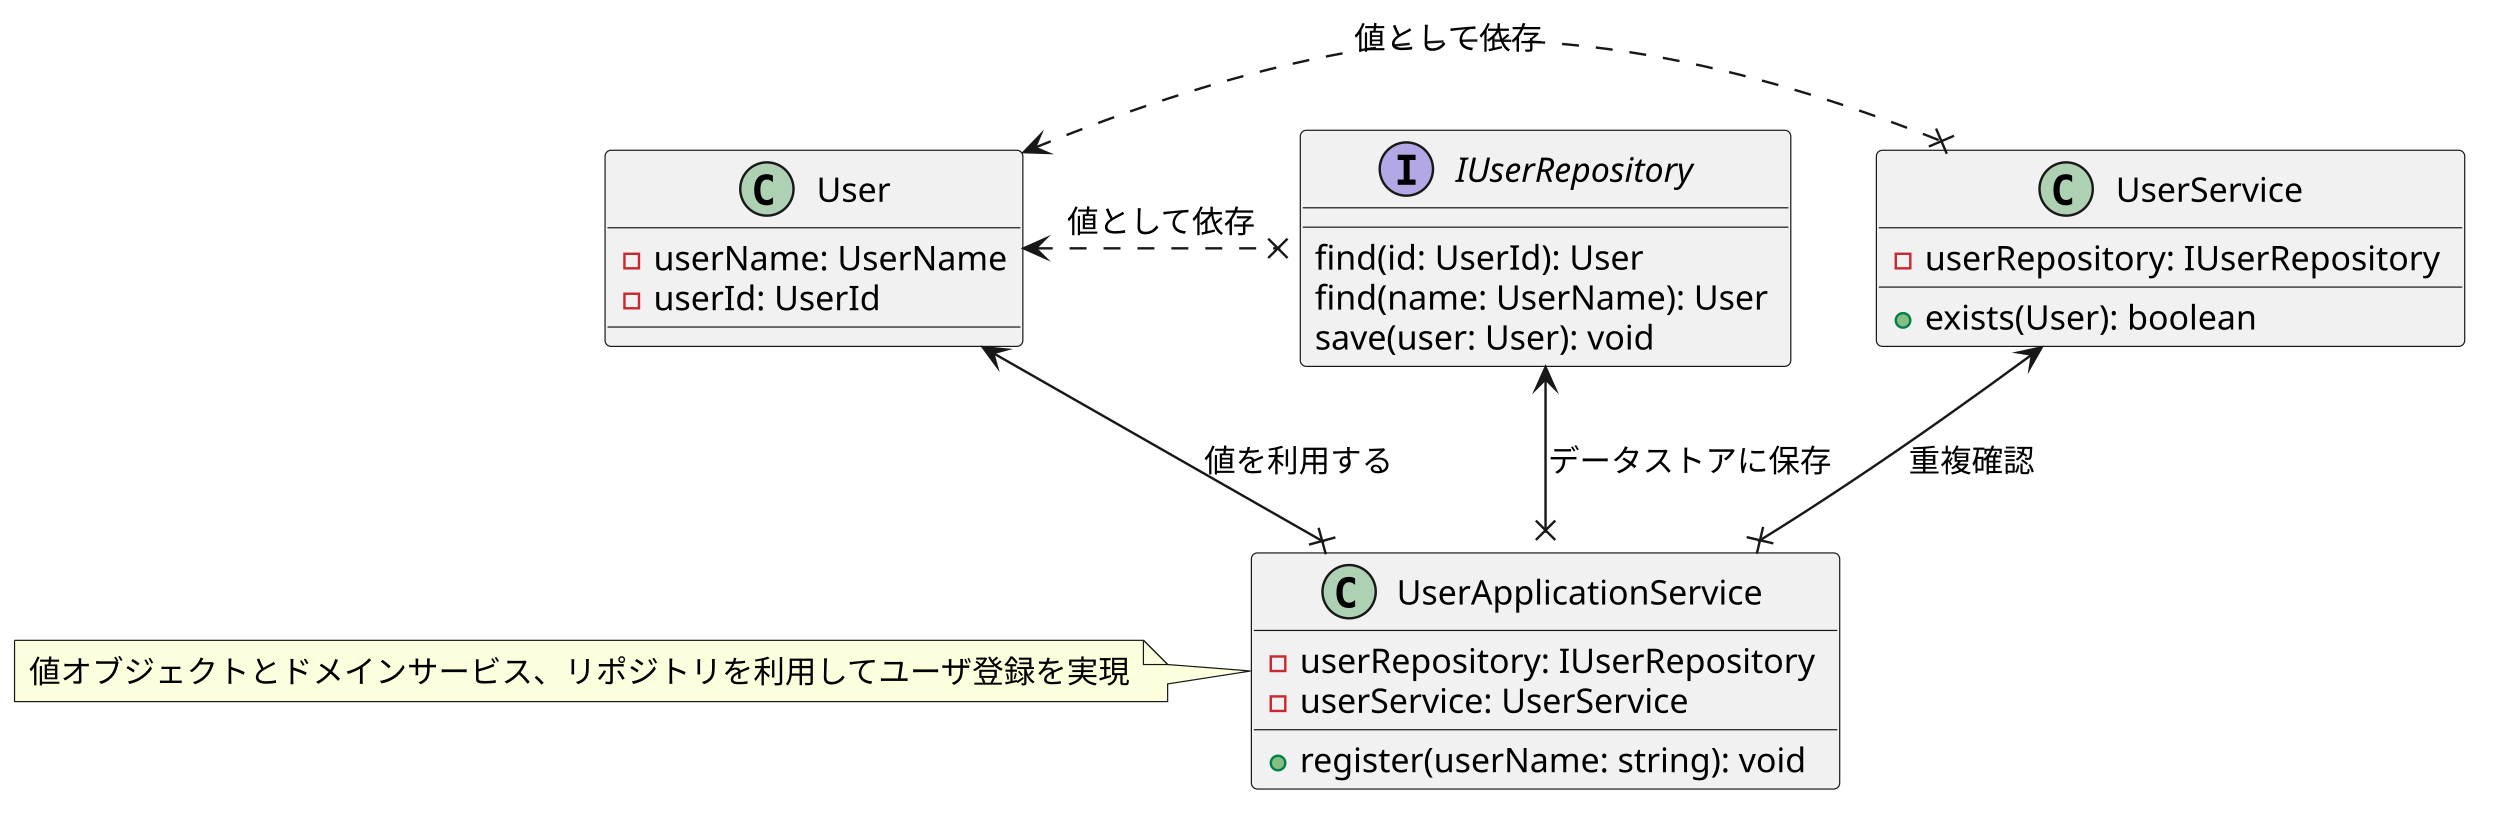
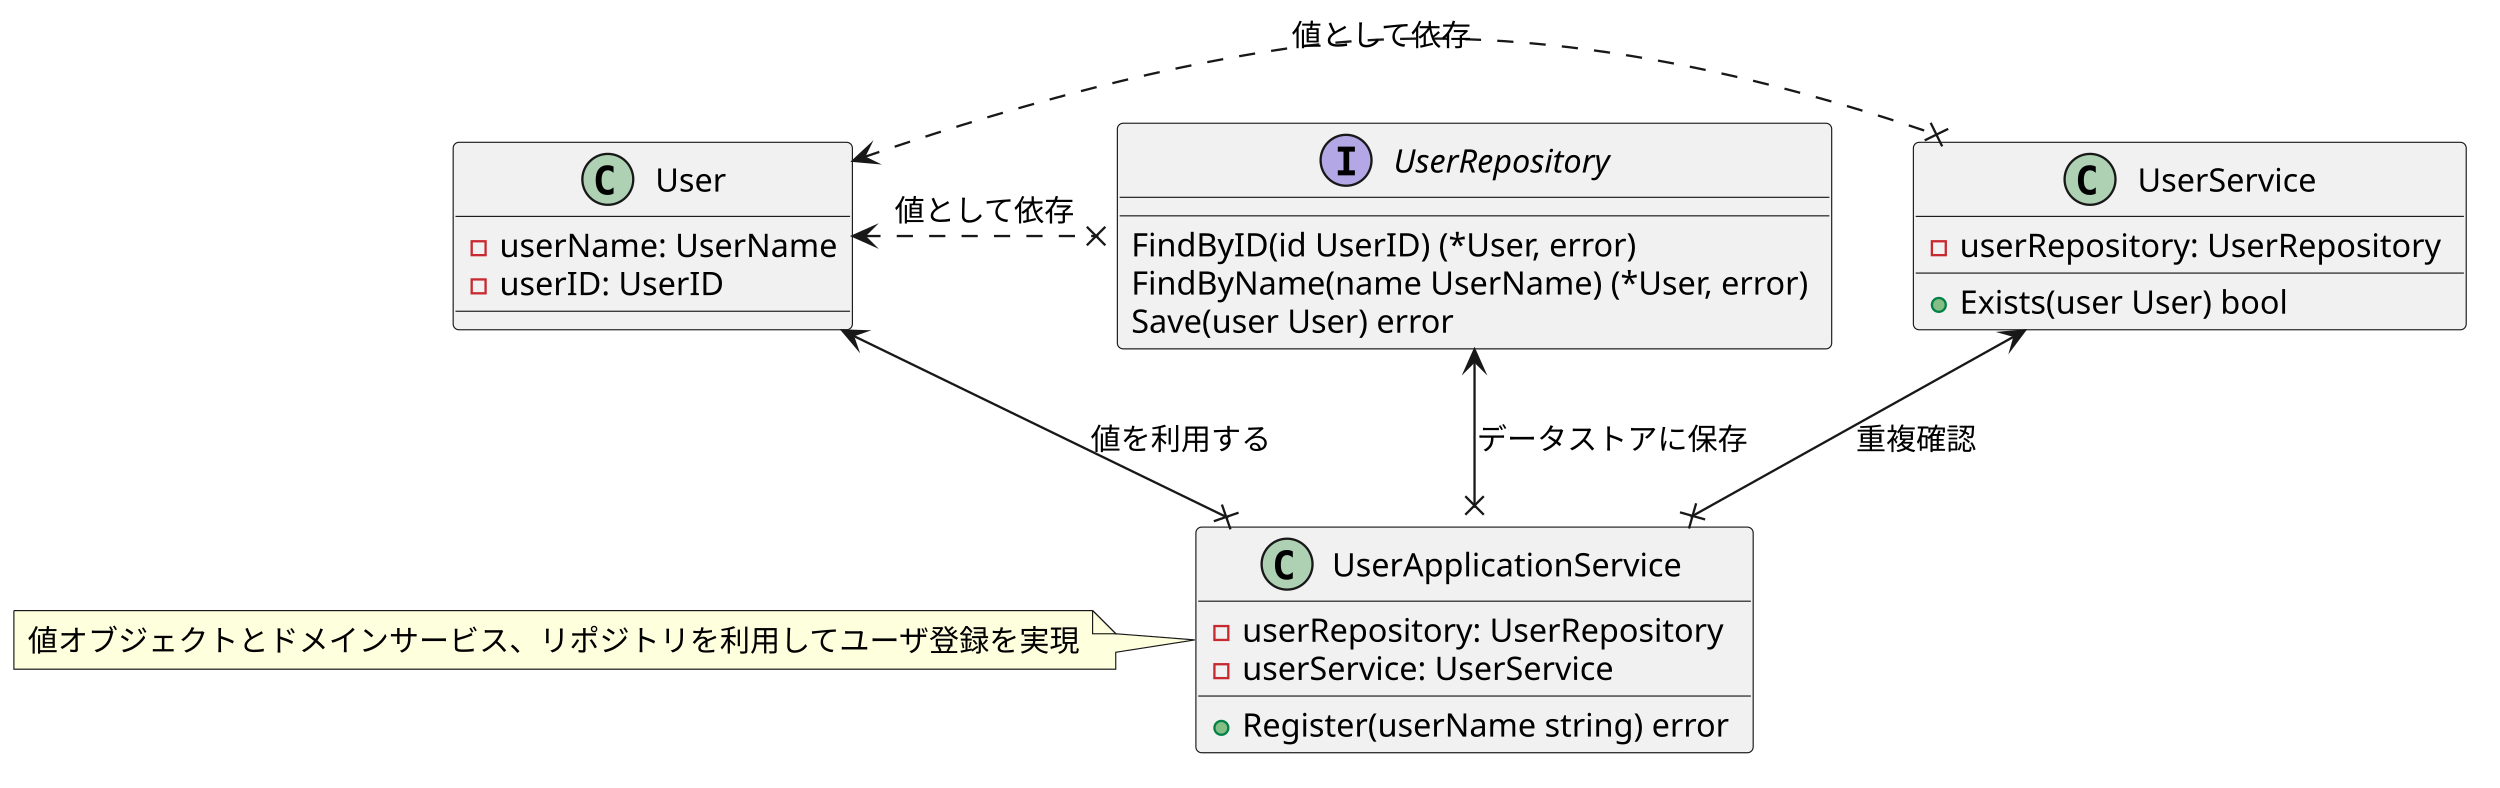
- <svg xmlns="http://www.w3.org/2000/svg" version="1.1" data-diagram-type="CLASS" style="width:1032px;height:340px;background:#FFFFFF;" width="1032px" height="340px" viewBox="0 0 1032 340" zoomAndPan="magnify" preserveAspectRatio="none" contentStyleType="text/css">
+ <svg xmlns="http://www.w3.org/2000/svg" version="1.1" data-diagram-type="CLASS" style="width:1080px;height:340px;background:#FFFFFF;" width="1080px" height="340px" viewBox="0 0 1080 340" zoomAndPan="magnify" preserveAspectRatio="none" contentStyleType="text/css">
  <defs />
  <g font-family="sans-serif" lengthAdjust="spacing">
    <g class="entity" data-qualified-name="User" id="ent0001" data-source-line="1">
-       <rect x="249.77" y="62.02" width="172.467" height="80.977" fill="#F1F1F1" style="stroke:#181818;stroke-width:0.5;" rx="2.5" ry="2.5" />
-       <ellipse cx="316.571" cy="78.02" rx="11" ry="11" fill="#ADD1B2" style="stroke:#181818;stroke-width:1;" />
-       <path d="M319.044,84.163 Q318.463,84.462 317.824,84.611 Q317.185,84.761 316.479,84.761 Q313.972,84.761 312.652,83.109 Q311.333,81.457 311.333,78.336 Q311.333,75.207 312.652,73.555 Q313.972,71.903 316.479,71.903 Q317.185,71.903 317.832,72.052 Q318.479,72.202 319.044,72.5 L319.044,75.223 Q318.413,74.642 317.82,74.372 Q317.226,74.103 316.595,74.103 Q315.25,74.103 314.566,75.169 Q313.881,76.236 313.881,78.336 Q313.881,80.428 314.566,81.494 Q315.25,82.561 316.595,82.561 Q317.226,82.561 317.82,82.291 Q318.413,82.021 319.044,81.44 Z " fill="#000" />
-       <text x="337.071" y="83.311" fill="#000" font-size="14" textLength="30.365">User</text>
-       <line x1="250.77" y1="94.02" x2="421.237" y2="94.02" style="stroke:#181818;stroke-width:0.5;" />
+       <rect x="195.77" y="61.482" width="172.467" height="80.977" fill="#F1F1F1" style="stroke:#181818;stroke-width:0.5;" rx="2.5" ry="2.5" />
+       <ellipse cx="262.571" cy="77.482" rx="11" ry="11" fill="#ADD1B2" style="stroke:#181818;stroke-width:1;" />
+       <path d="M265.044,83.625 Q264.463,83.924 263.824,84.073 Q263.185,84.223 262.479,84.223 Q259.972,84.223 258.652,82.571 Q257.333,80.919 257.333,77.798 Q257.333,74.669 258.652,73.017 Q259.972,71.365 262.479,71.365 Q263.185,71.365 263.832,71.514 Q264.479,71.664 265.044,71.963 L265.044,74.685 Q264.413,74.104 263.82,73.834 Q263.226,73.565 262.595,73.565 Q261.25,73.565 260.566,74.631 Q259.881,75.698 259.881,77.798 Q259.881,79.89 260.566,80.957 Q261.25,82.023 262.595,82.023 Q263.226,82.023 263.82,81.753 Q264.413,81.484 265.044,80.903 Z " fill="#000" />
+       <text x="283.071" y="82.773" fill="#000" font-size="14" textLength="30.365">User</text>
+       <line x1="196.77" y1="93.482" x2="367.237" y2="93.482" style="stroke:#181818;stroke-width:0.5;" />
      <g data-visibility-modifier="PRIVATE_FIELD">
-         <rect x="257.77" y="104.764" width="6" height="6" fill="none" style="stroke:#C82930;stroke-width:1;" />
+         <rect x="203.77" y="104.226" width="6" height="6" fill="none" style="stroke:#C82930;stroke-width:1;" />
      </g>
-       <text x="269.77" y="111.555" fill="#000" font-size="14" textLength="146.467">userName: UserName</text>
+       <text x="215.77" y="111.017" fill="#000" font-size="14" textLength="146.467">userName: UserName</text>
      <g data-visibility-modifier="PRIVATE_FIELD">
-         <rect x="257.77" y="121.252" width="6" height="6" fill="none" style="stroke:#C82930;stroke-width:1;" />
+         <rect x="203.77" y="120.715" width="6" height="6" fill="none" style="stroke:#C82930;stroke-width:1;" />
      </g>
-       <text x="269.77" y="128.043" fill="#000" font-size="14" textLength="94.268">userId: UserId</text>
-       <line x1="250.77" y1="134.997" x2="421.237" y2="134.997" style="stroke:#181818;stroke-width:0.5;" />
+       <text x="215.77" y="127.506" fill="#000" font-size="14" textLength="97.617">userID: UserID</text>
+       <line x1="196.77" y1="134.459" x2="367.237" y2="134.459" style="stroke:#181818;stroke-width:0.5;" />
    </g>
    <g class="entity" data-qualified-name="UserApplicationService" id="ent0002" data-source-line="1">
-       <rect x="516.57" y="228.25" width="242.863" height="97.465" fill="#F1F1F1" style="stroke:#181818;stroke-width:0.5;" rx="2.5" ry="2.5" />
-       <ellipse cx="556.912" cy="244.25" rx="11" ry="11" fill="#ADD1B2" style="stroke:#181818;stroke-width:1;" />
-       <path d="M559.386,250.393 Q558.804,250.692 558.165,250.841 Q557.526,250.991 556.821,250.991 Q554.314,250.991 552.994,249.339 Q551.674,247.687 551.674,244.566 Q551.674,241.437 552.994,239.785 Q554.314,238.133 556.821,238.133 Q557.526,238.133 558.174,238.282 Q558.821,238.432 559.386,238.73 L559.386,241.453 Q558.755,240.872 558.161,240.602 Q557.568,240.333 556.937,240.333 Q555.592,240.333 554.907,241.399 Q554.222,242.466 554.222,244.566 Q554.222,246.658 554.907,247.724 Q555.592,248.791 556.937,248.791 Q557.568,248.791 558.161,248.521 Q558.755,248.251 559.386,247.67 Z " fill="#000" />
-       <text x="576.544" y="249.541" fill="#000" font-size="14" textLength="154.547">UserApplicationService</text>
-       <line x1="517.57" y1="260.25" x2="758.433" y2="260.25" style="stroke:#181818;stroke-width:0.5;" />
+       <rect x="516.63" y="227.712" width="240.744" height="97.465" fill="#F1F1F1" style="stroke:#181818;stroke-width:0.5;" rx="2.5" ry="2.5" />
+       <ellipse cx="556.019" cy="243.712" rx="11" ry="11" fill="#ADD1B2" style="stroke:#181818;stroke-width:1;" />
+       <path d="M558.492,249.855 Q557.911,250.154 557.272,250.303 Q556.633,250.453 555.927,250.453 Q553.42,250.453 552.1,248.801 Q550.78,247.149 550.78,244.028 Q550.78,240.899 552.1,239.247 Q553.42,237.595 555.927,237.595 Q556.633,237.595 557.28,237.744 Q557.927,237.894 558.492,238.193 L558.492,240.915 Q557.861,240.334 557.268,240.064 Q556.674,239.795 556.043,239.795 Q554.698,239.795 554.014,240.861 Q553.329,241.928 553.329,244.028 Q553.329,246.12 554.014,247.187 Q554.698,248.253 556.043,248.253 Q556.674,248.253 557.268,247.983 Q557.861,247.714 558.492,247.133 Z " fill="#000" />
+       <text x="575.438" y="249.003" fill="#000" font-size="14" textLength="154.547">UserApplicationService</text>
+       <line x1="517.63" y1="259.712" x2="756.374" y2="259.712" style="stroke:#181818;stroke-width:0.5;" />
      <g data-visibility-modifier="PRIVATE_FIELD">
-         <rect x="524.57" y="270.994" width="6" height="6" fill="none" style="stroke:#C82930;stroke-width:1;" />
+         <rect x="524.63" y="270.456" width="6" height="6" fill="none" style="stroke:#C82930;stroke-width:1;" />
      </g>
-       <text x="536.57" y="277.785" fill="#000" font-size="14" textLength="216.863">userRepository: IUserRepository</text>
+       <text x="536.63" y="277.247" fill="#000" font-size="14" textLength="212.83">userRepository: UserRepository</text>
      <g data-visibility-modifier="PRIVATE_FIELD">
-         <rect x="524.57" y="287.482" width="6" height="6" fill="none" style="stroke:#C82930;stroke-width:1;" />
+         <rect x="524.63" y="286.945" width="6" height="6" fill="none" style="stroke:#C82930;stroke-width:1;" />
      </g>
-       <text x="536.57" y="294.273" fill="#000" font-size="14" textLength="163.242">userService: UserService</text>
-       <line x1="517.57" y1="301.227" x2="758.433" y2="301.227" style="stroke:#181818;stroke-width:0.5;" />
+       <text x="536.63" y="293.736" fill="#000" font-size="14" textLength="163.242">userService: UserService</text>
+       <line x1="517.63" y1="300.689" x2="756.374" y2="300.689" style="stroke:#181818;stroke-width:0.5;" />
      <g data-visibility-modifier="PUBLIC_METHOD">
-         <ellipse cx="527.57" cy="314.971" rx="3" ry="3" fill="#84BE84" style="stroke:#038048;stroke-width:1;" />
+         <ellipse cx="527.63" cy="314.433" rx="3" ry="3" fill="#84BE84" style="stroke:#038048;stroke-width:1;" />
      </g>
-       <text x="536.57" y="318.762" fill="#000" font-size="14" textLength="215.599">register(userName: string): void</text>
+       <text x="536.63" y="318.224" fill="#000" font-size="14" textLength="214.744">Register(userName string) error</text>
    </g>
    <g class="entity" data-qualified-name="UserService" id="ent0004" data-source-line="2">
-       <rect x="774.57" y="62.02" width="242.863" height="80.977" fill="#F1F1F1" style="stroke:#181818;stroke-width:0.5;" rx="2.5" ry="2.5" />
-       <ellipse cx="852.903" cy="78.02" rx="11" ry="11" fill="#ADD1B2" style="stroke:#181818;stroke-width:1;" />
-       <path d="M855.376,84.163 Q854.795,84.462 854.156,84.611 Q853.517,84.761 852.811,84.761 Q850.304,84.761 848.985,83.109 Q847.665,81.457 847.665,78.336 Q847.665,75.207 848.985,73.555 Q850.304,71.903 852.811,71.903 Q853.517,71.903 854.164,72.052 Q854.812,72.202 855.376,72.5 L855.376,75.223 Q854.745,74.642 854.152,74.372 Q853.558,74.103 852.927,74.103 Q851.583,74.103 850.898,75.169 Q850.213,76.236 850.213,78.336 Q850.213,80.428 850.898,81.494 Q851.583,82.561 852.927,82.561 Q853.558,82.561 854.152,82.291 Q854.745,82.021 855.376,81.44 Z " fill="#000" />
-       <text x="873.403" y="83.311" fill="#000" font-size="14" textLength="77.697">UserService</text>
-       <line x1="775.57" y1="94.02" x2="1016.433" y2="94.02" style="stroke:#181818;stroke-width:0.5;" />
+       <rect x="826.58" y="61.482" width="238.83" height="80.977" fill="#F1F1F1" style="stroke:#181818;stroke-width:0.5;" rx="2.5" ry="2.5" />
+       <ellipse cx="902.896" cy="77.482" rx="11" ry="11" fill="#ADD1B2" style="stroke:#181818;stroke-width:1;" />
+       <path d="M905.37,83.625 Q904.788,83.924 904.149,84.073 Q903.51,84.223 902.805,84.223 Q900.298,84.223 898.978,82.571 Q897.658,80.919 897.658,77.798 Q897.658,74.669 898.978,73.017 Q900.298,71.365 902.805,71.365 Q903.51,71.365 904.158,71.514 Q904.805,71.664 905.37,71.963 L905.37,74.685 Q904.739,74.104 904.145,73.834 Q903.552,73.565 902.921,73.565 Q901.576,73.565 900.891,74.631 Q900.206,75.698 900.206,77.798 Q900.206,79.89 900.891,80.957 Q901.576,82.023 902.921,82.023 Q903.552,82.023 904.145,81.753 Q904.739,81.484 905.37,80.903 Z " fill="#000" />
+       <text x="923.396" y="82.773" fill="#000" font-size="14" textLength="77.697">UserService</text>
+       <line x1="827.58" y1="93.482" x2="1064.41" y2="93.482" style="stroke:#181818;stroke-width:0.5;" />
      <g data-visibility-modifier="PRIVATE_FIELD">
-         <rect x="782.57" y="104.764" width="6" height="6" fill="none" style="stroke:#C82930;stroke-width:1;" />
+         <rect x="834.58" y="104.226" width="6" height="6" fill="none" style="stroke:#C82930;stroke-width:1;" />
      </g>
-       <text x="794.57" y="111.555" fill="#000" font-size="14" textLength="216.863">userRepository: IUserRepository</text>
-       <line x1="775.57" y1="118.508" x2="1016.433" y2="118.508" style="stroke:#181818;stroke-width:0.5;" />
+       <text x="846.58" y="111.017" fill="#000" font-size="14" textLength="212.83">userRepository: UserRepository</text>
+       <line x1="827.58" y1="117.97" x2="1064.41" y2="117.97" style="stroke:#181818;stroke-width:0.5;" />
      <g data-visibility-modifier="PUBLIC_METHOD">
-         <ellipse cx="785.57" cy="132.252" rx="3" ry="3" fill="#84BE84" style="stroke:#038048;stroke-width:1;" />
+         <ellipse cx="837.58" cy="131.715" rx="3" ry="3" fill="#84BE84" style="stroke:#038048;stroke-width:1;" />
      </g>
-       <text x="794.57" y="136.043" fill="#000" font-size="14" textLength="142.55">exists(User): boolean</text>
+       <text x="846.58" y="135.506" fill="#000" font-size="14" textLength="147.472">Exists(user User) bool</text>
    </g>
-     <g class="entity" data-qualified-name="IUserRepository" id="ent0007" data-source-line="4">
-       <rect x="536.76" y="53.78" width="202.483" height="97.465" fill="#F1F1F1" style="stroke:#181818;stroke-width:0.5;" rx="2.5" ry="2.5" />
-       <ellipse cx="580.542" cy="69.78" rx="11" ry="11" fill="#B4A7E5" style="stroke:#181818;stroke-width:1;" />
-       <path d="M576.969,66.045 L576.969,63.887 L584.349,63.887 L584.349,66.045 L581.883,66.045 L581.883,74.122 L584.349,74.122 L584.349,76.28 L576.969,76.28 L576.969,74.122 L579.435,74.122 L579.435,66.045 Z " fill="#000" />
-       <text x="600.937" y="75.071" fill="#000" font-size="14" textLength="106.524" font-style="italic">IUserRepository</text>
-       <line x1="537.76" y1="85.78" x2="738.243" y2="85.78" style="stroke:#181818;stroke-width:0.5;" />
-       <line x1="537.76" y1="93.78" x2="738.243" y2="93.78" style="stroke:#181818;stroke-width:0.5;" />
-       <text x="542.76" y="111.315" fill="#000" font-size="14" textLength="139.952">find(id: UserId): User</text>
-       <text x="542.76" y="127.803" fill="#000" font-size="14" textLength="190.483">find(name: UserName): User</text>
-       <text x="542.76" y="144.292" fill="#000" font-size="14" textLength="145.161">save(user: User): void</text>
+     <g class="entity" data-qualified-name="UserRepository" id="ent0007" data-source-line="4">
+       <rect x="482.7" y="53.242" width="308.591" height="97.465" fill="#F1F1F1" style="stroke:#181818;stroke-width:0.5;" rx="2.5" ry="2.5" />
+       <ellipse cx="581.5" cy="69.242" rx="11" ry="11" fill="#B4A7E5" style="stroke:#181818;stroke-width:1;" />
+       <path d="M577.928,65.507 L577.928,63.349 L585.307,63.349 L585.307,65.507 L582.842,65.507 L582.842,73.584 L585.307,73.584 L585.307,75.742 L577.928,75.742 L577.928,73.584 L580.393,73.584 L580.393,65.507 Z " fill="#000" />
+       <text x="602" y="74.533" fill="#000" font-size="14" textLength="102.491" font-style="italic">UserRepository</text>
+       <line x1="483.7" y1="85.242" x2="790.291" y2="85.242" style="stroke:#181818;stroke-width:0.5;" />
+       <line x1="483.7" y1="93.242" x2="790.291" y2="93.242" style="stroke:#181818;stroke-width:0.5;" />
+       <text x="488.7" y="110.777" fill="#000" font-size="14" textLength="223.31">FindByID(id UserID) (*User, error)</text>
+       <text x="488.7" y="127.266" fill="#000" font-size="14" textLength="296.591">FindByName(name UserName) (*User, error)</text>
+       <text x="488.7" y="143.754" fill="#000" font-size="14" textLength="141.586">Save(user User) error</text>
    </g>
    <g class="entity" data-qualified-name="GMN10" id="ent0011" data-source-line="28">
-       <path d="M6,264.32 L6,289.631 A0,0 0 0 0 6,289.631 L482,289.631 A0,0 0 0 0 482,289.631 L482,282.32 L516.26,276.98 L482,274.32 L482,274.32 L472,264.32 L6,264.32 A0,0 0 0 0 6,264.32" style="stroke:#181818;stroke-width:0.5;" fill="#FEFFDD" />
-       <path d="M472,264.32 L472,274.32 L482,274.32 L472,264.32" style="stroke:#181818;stroke-width:0.5;" fill="#FEFFDD" />
-       <text x="12" y="281.888" fill="#000" font-size="13" textLength="455">値オブジェクトとドメインサービス、リポジトリを利用してユーザ登録を実現</text>
+       <path d="M6,263.782 L6,289.093 A0,0 0 0 0 6,289.093 L482,289.093 A0,0 0 0 0 482,289.093 L482,281.782 L516.17,276.442 L482,273.782 L482,273.782 L472,263.782 L6,263.782 A0,0 0 0 0 6,263.782" style="stroke:#181818;stroke-width:0.5;" fill="#FEFFDD" />
+       <path d="M472,263.782 L472,273.782 L482,273.782 L472,263.782" style="stroke:#181818;stroke-width:0.5;" fill="#FEFFDD" />
+       <text x="12" y="281.351" fill="#000" font-size="13" textLength="455">値オブジェクトとドメインサービス、リポジトリを利用してユーザ登録を実現</text>
    </g>
    <g class="link" data-entity-1="ent0001" data-entity-2="ent0002" id="lnk3" data-source-line="1" data-link-type="dependency">
-       <path d="M410.002,145.779 C454.082,170.939 500.033,197.193 546.673,223.823" style="stroke:#181818;stroke-width:1;" fill="none" id="User-UserApplicationService" codeLine="1" />
-       <polygon points="405.66,143.3,411.494,151.235,410.002,145.779,415.459,144.287,405.66,143.3" fill="#181818" style="stroke:#181818;stroke-width:1;stroke-linejoin:miter;stroke-miterlimit:10;" />
-       <path d="M551.261,221.837 L540.347,224.818 M547.295,228.784 L544.314,217.87" style="stroke:#181818;stroke-width:1;" fill="none" />
-       <text x="497.06" y="194.818" fill="#000" font-size="13" textLength="78">値を利用する</text>
+       <path d="M368.388,144.946 C420.198,170.106 475.794,197.127 530.614,223.757" style="stroke:#181818;stroke-width:1;" fill="none" id="User-UserApplicationService" codeLine="1" />
+       <polygon points="363.89,142.762,370.239,150.292,368.388,144.946,373.733,143.096,363.89,142.762" fill="#181818" style="stroke:#181818;stroke-width:1;stroke-linejoin:miter;stroke-miterlimit:10;" />
+       <path d="M535.06,221.47 L524.369,225.17 M531.565,228.665 L527.864,217.974" style="stroke:#181818;stroke-width:1;" fill="none" />
+       <text x="471.14" y="194.281" fill="#000" font-size="13" textLength="78">値を利用する</text>
    </g>
    <g class="link" data-entity-1="ent0004" data-entity-2="ent0002" id="lnk5" data-source-line="2" data-link-type="dependency">
-       <path d="M838.77,146.359 C815.22,163.649 791.04,180.89 765,198.25 C750.26,208.06 741.121,213.977 725.671,223.547" style="stroke:#181818;stroke-width:1;" fill="none" id="UserService-UserApplicationService" codeLine="2" />
-       <polygon points="842.8,143.4,833.178,145.502,838.77,146.359,837.913,151.951,842.8,143.4" fill="#181818" style="stroke:#181818;stroke-width:1;stroke-linejoin:miter;stroke-miterlimit:10;" />
-       <path d="M725.227,228.528 L727.815,217.514 M721.014,221.727 L732.028,224.315" style="stroke:#181818;stroke-width:1;" fill="none" />
-       <text x="787.88" y="194.818" fill="#000" font-size="13" textLength="52">重複確認</text>
+       <path d="M870.354,145.199 C825.264,170.359 778.036,196.724 730.316,223.354" style="stroke:#181818;stroke-width:1;" fill="none" id="UserService-UserApplicationService" codeLine="2" />
+       <polygon points="874.72,142.762,864.912,143.655,870.354,145.199,868.81,150.641,874.72,142.762" fill="#181818" style="stroke:#181818;stroke-width:1;stroke-linejoin:miter;stroke-miterlimit:10;" />
+       <path d="M729.645,228.309 L732.733,217.424 M725.747,221.323 L736.631,224.41" style="stroke:#181818;stroke-width:1;" fill="none" />
+       <text x="801.77" y="194.281" fill="#000" font-size="13" textLength="52">重複確認</text>
    </g>
    <g class="link" data-entity-1="ent0001" data-entity-2="ent0004" id="lnk6" data-source-line="3" data-link-type="dependency">
-       <path d="M427.253,60.929 C467.503,44.589 511.93,29.48 558,21.32 C644.46,6 734.407,31.347 802.347,58.647" style="stroke:#181818;stroke-width:1;stroke-dasharray:7,7;" fill="none" id="User-UserService" codeLine="3" />
-       <polygon points="422.62,62.81,432.464,63.131,427.253,60.929,429.454,55.718,422.62,62.81" fill="#181818" style="stroke:#181818;stroke-width:1;stroke-linejoin:miter;stroke-miterlimit:10;" />
-       <path d="M806.622,56.054 L796.216,60.495 M803.639,63.477 L799.199,53.071" style="stroke:#181818;stroke-width:1;" fill="none" />
-       <text x="559" y="20.348" fill="#000" font-size="13" textLength="78">値として依存</text>
+       <path d="M373.23,67.86 C426.69,49.53 492.46,30.112 557,20.782 C655.67,6.522 759.324,31.634 837.484,58.474" style="stroke:#181818;stroke-width:1;stroke-dasharray:7,7;" fill="none" id="User-UserService" codeLine="3" />
+       <polygon points="368.5,69.482,378.311,70.347,373.23,67.86,375.716,62.779,368.5,69.482" fill="#181818" style="stroke:#181818;stroke-width:1;stroke-linejoin:miter;stroke-miterlimit:10;" />
+       <path d="M841.62,55.665 L831.456,60.633 M839.022,63.231 L834.054,53.067" style="stroke:#181818;stroke-width:1;" fill="none" />
+       <text x="558" y="19.811" fill="#000" font-size="13" textLength="78">値として依存</text>
    </g>
    <g class="link" data-entity-1="ent0001" data-entity-2="ent0007" id="lnk8" data-source-line="4" data-link-type="dependency">
-       <path d="M427.54,102.51 C463.1,102.51 491.52,102.51 528.5,102.51" style="stroke:#181818;stroke-width:1;stroke-dasharray:7,7;" fill="none" id="User-IUserRepository" codeLine="4" />
-       <polygon points="422.54,102.51,431.54,106.51,427.54,102.51,431.54,98.51,422.54,102.51" fill="#181818" style="stroke:#181818;stroke-width:1;stroke-linejoin:miter;stroke-miterlimit:10;" />
-       <path d="M531.5,98.51 L523.5,106.51 M531.5,106.51 L523.5,98.51" style="stroke:#181818;stroke-width:1;" fill="none" />
-       <text x="440.5" y="96.078" fill="#000" font-size="13" textLength="78">値として依存</text>
+       <path d="M373.39,101.972 C407.77,101.972 435.4,101.972 474.51,101.972" style="stroke:#181818;stroke-width:1;stroke-dasharray:7,7;" fill="none" id="User-UserRepository" codeLine="4" />
+       <polygon points="368.39,101.972,377.39,105.972,373.39,101.972,377.39,97.972,368.39,101.972" fill="#181818" style="stroke:#181818;stroke-width:1;stroke-linejoin:miter;stroke-miterlimit:10;" />
+       <path d="M477.51,97.972 L469.51,105.972 M477.51,105.972 L469.51,97.972" style="stroke:#181818;stroke-width:1;" fill="none" />
+       <text x="386.47" y="95.541" fill="#000" font-size="13" textLength="78">値として依存</text>
    </g>
    <g class="link" data-entity-1="ent0007" data-entity-2="ent0002" id="lnk9" data-source-line="6" data-link-type="dependency">
-       <path d="M638,156.55 C638,180.37 638,196.07 638,219.9" style="stroke:#181818;stroke-width:1;" fill="none" id="IUserRepository-UserApplicationService" codeLine="6" />
-       <polygon points="638,151.55,634,160.55,638,156.55,642,160.55,638,151.55" fill="#181818" style="stroke:#181818;stroke-width:1;stroke-linejoin:miter;stroke-miterlimit:10;" />
-       <path d="M642,222.9 L634,214.9 M634,222.9 L642,214.9" style="stroke:#181818;stroke-width:1;" fill="none" />
-       <text x="639" y="194.818" fill="#000" font-size="13" textLength="117">データストアに保存</text>
+       <path d="M637,156.012 C637,179.832 637,195.532 637,219.362" style="stroke:#181818;stroke-width:1;" fill="none" id="UserRepository-UserApplicationService" codeLine="6" />
+       <polygon points="637,151.012,633,160.012,637,156.012,641,160.012,637,151.012" fill="#181818" style="stroke:#181818;stroke-width:1;stroke-linejoin:miter;stroke-miterlimit:10;" />
+       <path d="M641,222.362 L633,214.362 M633,222.362 L641,214.362" style="stroke:#181818;stroke-width:1;" fill="none" />
+       <text x="638" y="194.281" fill="#000" font-size="13" textLength="117">データストアに保存</text>
    </g>
  </g>
</svg>
